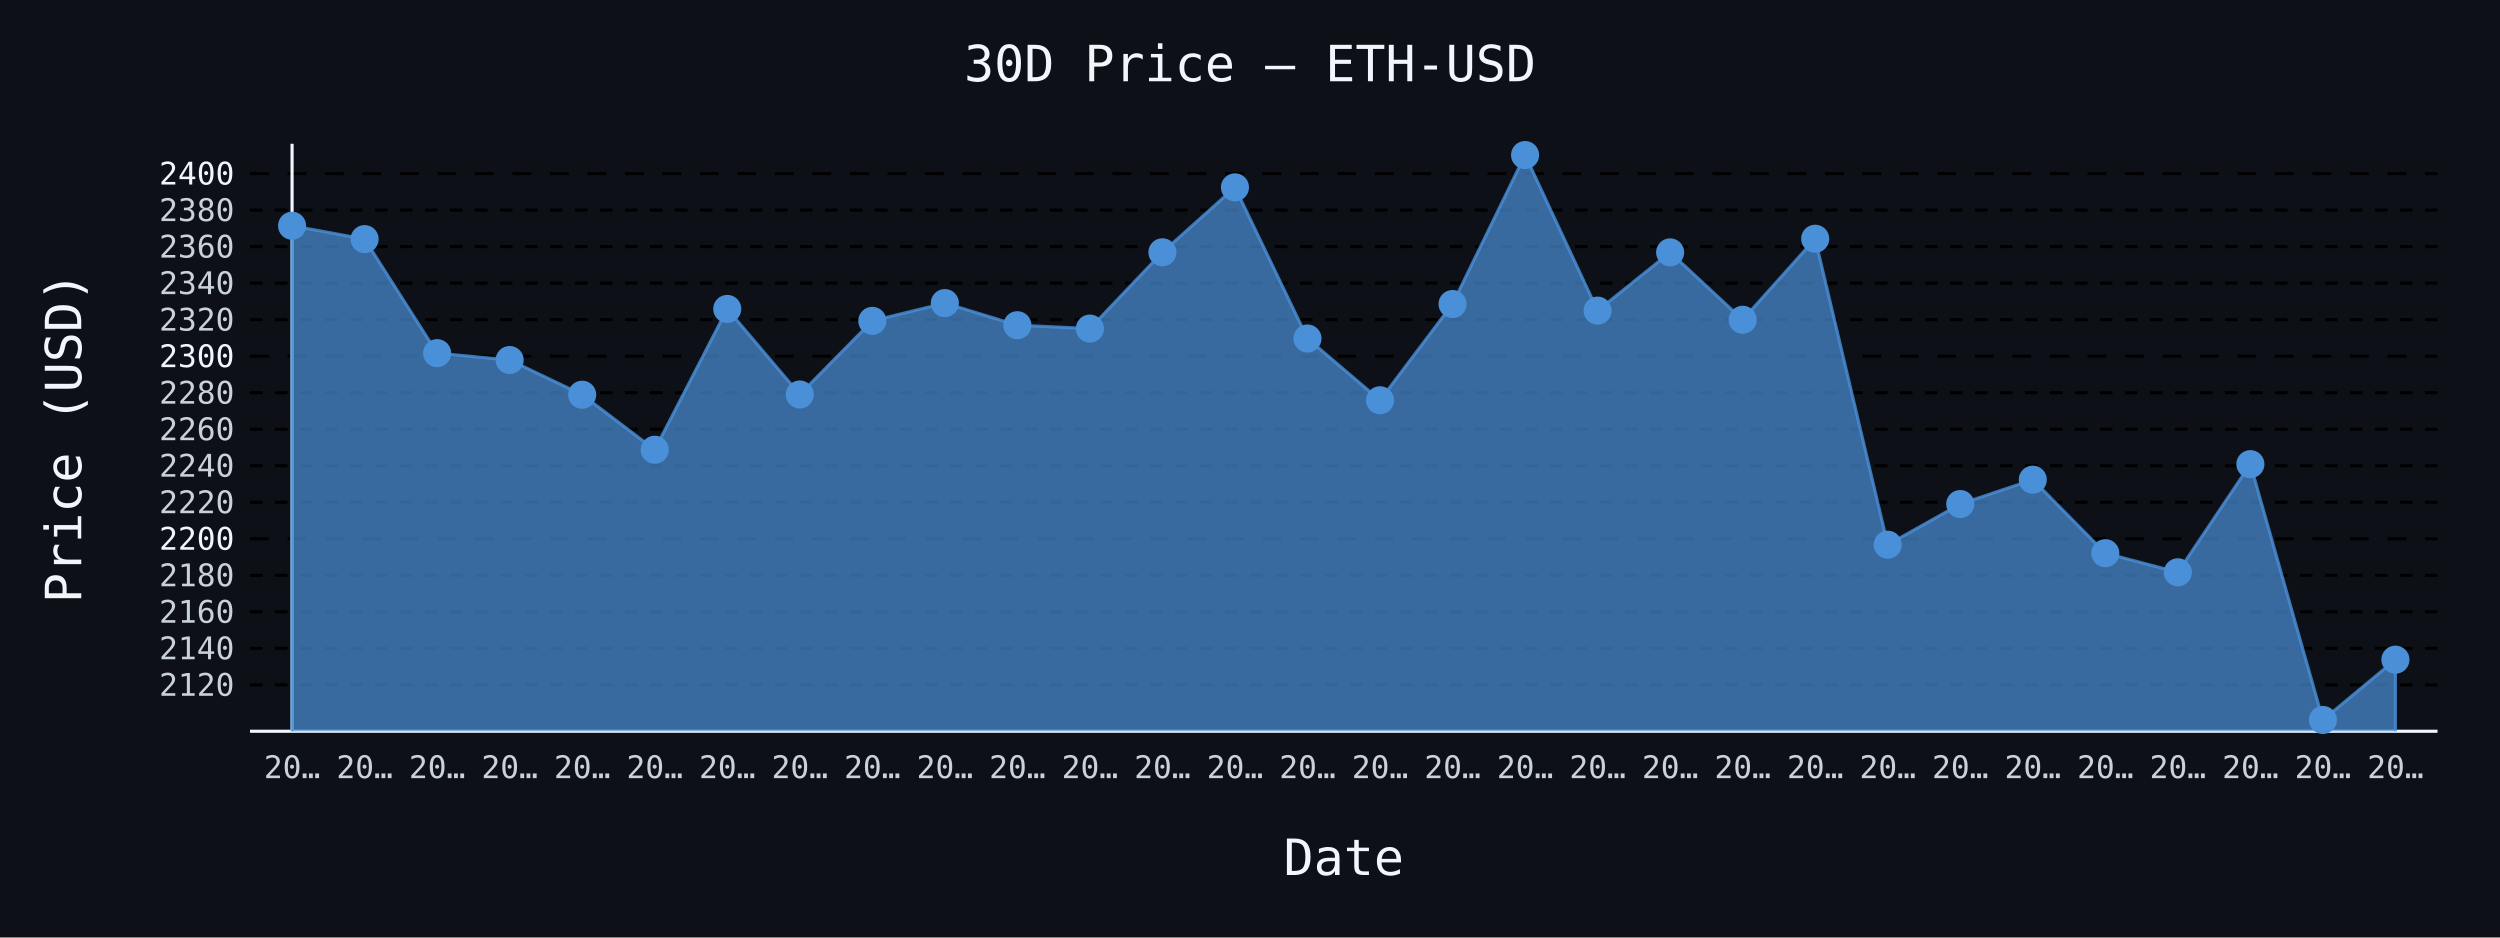
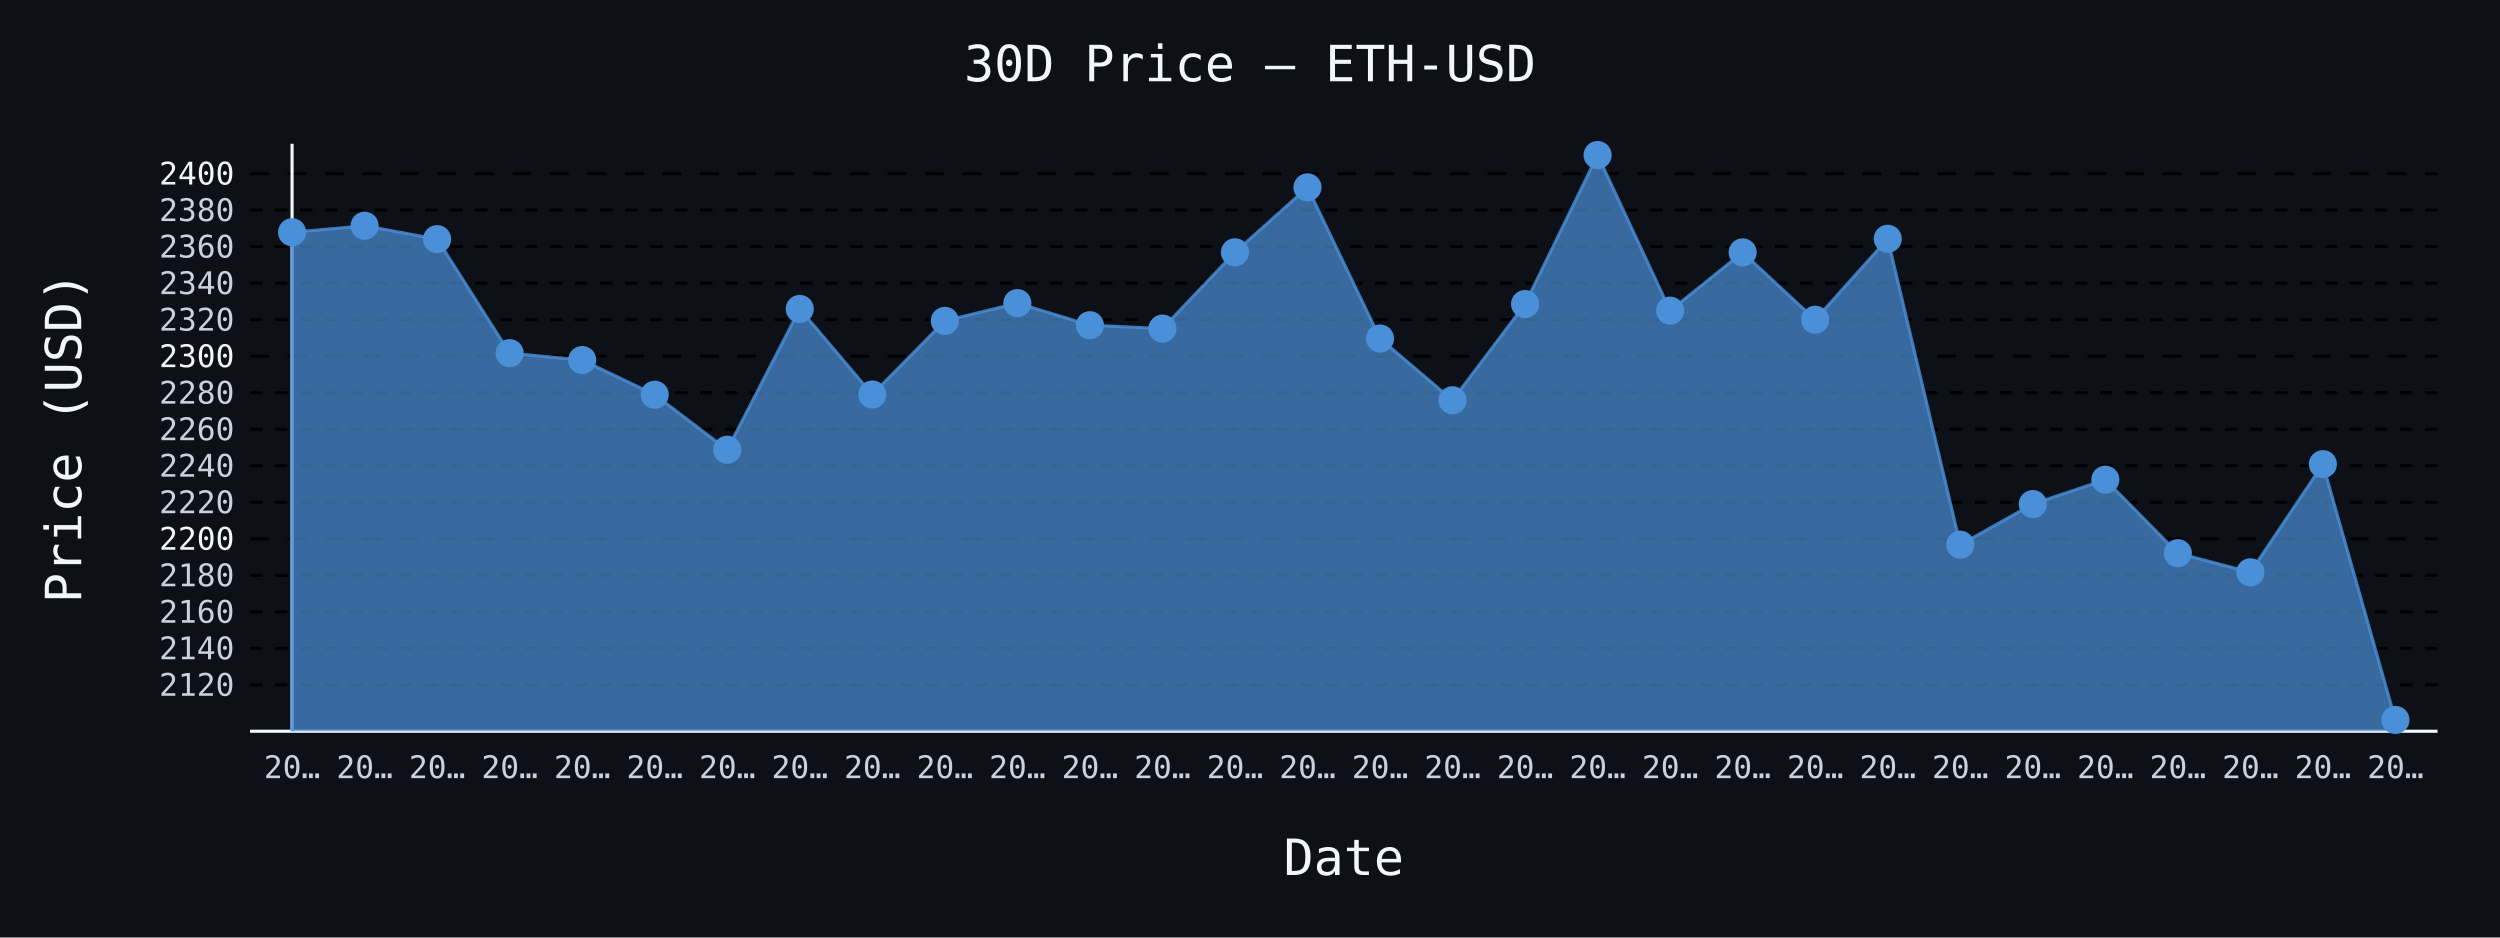
- <svg xmlns="http://www.w3.org/2000/svg" id="chart-30304eed-daf2-4668-8ac1-941d4f22b1d4" class="pygal-chart" viewBox="0 0 800 300">
+ <svg xmlns="http://www.w3.org/2000/svg" id="chart-751005ef-a789-4a77-8c87-57ee748e012a" class="pygal-chart" viewBox="0 0 800 300">
  <defs>
-     <style type="text/css">#chart-30304eed-daf2-4668-8ac1-941d4f22b1d4{-webkit-user-select:none;-webkit-font-smoothing:antialiased;font-family:monospace}#chart-30304eed-daf2-4668-8ac1-941d4f22b1d4 .title{font-family:monospace;font-size:16px}#chart-30304eed-daf2-4668-8ac1-941d4f22b1d4 .legends .legend text{font-family:monospace;font-size:14px}#chart-30304eed-daf2-4668-8ac1-941d4f22b1d4 .axis text{font-family:monospace;font-size:10px}#chart-30304eed-daf2-4668-8ac1-941d4f22b1d4 .axis text.major{font-family:monospace;font-size:10px}#chart-30304eed-daf2-4668-8ac1-941d4f22b1d4 .text-overlay text.value{font-family:monospace;font-size:16px}#chart-30304eed-daf2-4668-8ac1-941d4f22b1d4 .text-overlay text.label{font-family:monospace;font-size:10px}#chart-30304eed-daf2-4668-8ac1-941d4f22b1d4 .tooltip{font-family:monospace;font-size:14px}#chart-30304eed-daf2-4668-8ac1-941d4f22b1d4 text.no_data{font-family:monospace;font-size:64px}
- #chart-30304eed-daf2-4668-8ac1-941d4f22b1d4{background-color:#0d1117}#chart-30304eed-daf2-4668-8ac1-941d4f22b1d4 path,#chart-30304eed-daf2-4668-8ac1-941d4f22b1d4 line,#chart-30304eed-daf2-4668-8ac1-941d4f22b1d4 rect,#chart-30304eed-daf2-4668-8ac1-941d4f22b1d4 circle{-webkit-transition:150ms;-moz-transition:150ms;transition:150ms}#chart-30304eed-daf2-4668-8ac1-941d4f22b1d4 .graph &gt; .background{fill:#0d1117}#chart-30304eed-daf2-4668-8ac1-941d4f22b1d4 .plot &gt; .background{fill:#0d1117}#chart-30304eed-daf2-4668-8ac1-941d4f22b1d4 .graph{fill:#c9d1d9}#chart-30304eed-daf2-4668-8ac1-941d4f22b1d4 text.no_data{fill:#f0f6fc}#chart-30304eed-daf2-4668-8ac1-941d4f22b1d4 .title{fill:#f0f6fc}#chart-30304eed-daf2-4668-8ac1-941d4f22b1d4 .legends .legend text{fill:#c9d1d9}#chart-30304eed-daf2-4668-8ac1-941d4f22b1d4 .legends .legend:hover text{fill:#f0f6fc}#chart-30304eed-daf2-4668-8ac1-941d4f22b1d4 .axis .line{stroke:#f0f6fc}#chart-30304eed-daf2-4668-8ac1-941d4f22b1d4 .axis .guide.line{stroke:#8b949e}#chart-30304eed-daf2-4668-8ac1-941d4f22b1d4 .axis .major.line{stroke:#c9d1d9}#chart-30304eed-daf2-4668-8ac1-941d4f22b1d4 .axis text.major{fill:#f0f6fc}#chart-30304eed-daf2-4668-8ac1-941d4f22b1d4 .axis.y .guides:hover .guide.line,#chart-30304eed-daf2-4668-8ac1-941d4f22b1d4 .line-graph .axis.x .guides:hover .guide.line,#chart-30304eed-daf2-4668-8ac1-941d4f22b1d4 .stackedline-graph .axis.x .guides:hover .guide.line,#chart-30304eed-daf2-4668-8ac1-941d4f22b1d4 .xy-graph .axis.x .guides:hover .guide.line{stroke:#f0f6fc}#chart-30304eed-daf2-4668-8ac1-941d4f22b1d4 .axis .guides:hover text{fill:#f0f6fc}#chart-30304eed-daf2-4668-8ac1-941d4f22b1d4 .reactive{fill-opacity:.7;stroke-opacity:.8;stroke-width:1}#chart-30304eed-daf2-4668-8ac1-941d4f22b1d4 .ci{stroke:#c9d1d9}#chart-30304eed-daf2-4668-8ac1-941d4f22b1d4 .reactive.active,#chart-30304eed-daf2-4668-8ac1-941d4f22b1d4 .active .reactive{fill-opacity:.8;stroke-opacity:.9;stroke-width:4}#chart-30304eed-daf2-4668-8ac1-941d4f22b1d4 .ci .reactive.active{stroke-width:1.5}#chart-30304eed-daf2-4668-8ac1-941d4f22b1d4 .series text{fill:#f0f6fc}#chart-30304eed-daf2-4668-8ac1-941d4f22b1d4 .tooltip rect{fill:#0d1117;stroke:#f0f6fc;-webkit-transition:opacity 150ms;-moz-transition:opacity 150ms;transition:opacity 150ms}#chart-30304eed-daf2-4668-8ac1-941d4f22b1d4 .tooltip .label{fill:#c9d1d9}#chart-30304eed-daf2-4668-8ac1-941d4f22b1d4 .tooltip .label{fill:#c9d1d9}#chart-30304eed-daf2-4668-8ac1-941d4f22b1d4 .tooltip .legend{font-size:.8em;fill:#8b949e}#chart-30304eed-daf2-4668-8ac1-941d4f22b1d4 .tooltip .x_label{font-size:.6em;fill:#f0f6fc}#chart-30304eed-daf2-4668-8ac1-941d4f22b1d4 .tooltip .xlink{font-size:.5em;text-decoration:underline}#chart-30304eed-daf2-4668-8ac1-941d4f22b1d4 .tooltip .value{font-size:1.5em}#chart-30304eed-daf2-4668-8ac1-941d4f22b1d4 .bound{font-size:.5em}#chart-30304eed-daf2-4668-8ac1-941d4f22b1d4 .max-value{font-size:.75em;fill:#8b949e}#chart-30304eed-daf2-4668-8ac1-941d4f22b1d4 .map-element{fill:#0d1117;stroke:#8b949e !important}#chart-30304eed-daf2-4668-8ac1-941d4f22b1d4 .map-element .reactive{fill-opacity:inherit;stroke-opacity:inherit}#chart-30304eed-daf2-4668-8ac1-941d4f22b1d4 .color-0,#chart-30304eed-daf2-4668-8ac1-941d4f22b1d4 .color-0 a:visited{stroke:#4a90d9;fill:#4a90d9}#chart-30304eed-daf2-4668-8ac1-941d4f22b1d4 .text-overlay .color-0 text{fill:black}
- #chart-30304eed-daf2-4668-8ac1-941d4f22b1d4 text.no_data{text-anchor:middle}#chart-30304eed-daf2-4668-8ac1-941d4f22b1d4 .guide.line{fill:none}#chart-30304eed-daf2-4668-8ac1-941d4f22b1d4 .centered{text-anchor:middle}#chart-30304eed-daf2-4668-8ac1-941d4f22b1d4 .title{text-anchor:middle}#chart-30304eed-daf2-4668-8ac1-941d4f22b1d4 .legends .legend text{fill-opacity:1}#chart-30304eed-daf2-4668-8ac1-941d4f22b1d4 .axis.x text{text-anchor:middle}#chart-30304eed-daf2-4668-8ac1-941d4f22b1d4 .axis.x:not(.web) text[transform]{text-anchor:start}#chart-30304eed-daf2-4668-8ac1-941d4f22b1d4 .axis.x:not(.web) text[transform].backwards{text-anchor:end}#chart-30304eed-daf2-4668-8ac1-941d4f22b1d4 .axis.y text{text-anchor:end}#chart-30304eed-daf2-4668-8ac1-941d4f22b1d4 .axis.y text[transform].backwards{text-anchor:start}#chart-30304eed-daf2-4668-8ac1-941d4f22b1d4 .axis.y2 text{text-anchor:start}#chart-30304eed-daf2-4668-8ac1-941d4f22b1d4 .axis.y2 text[transform].backwards{text-anchor:end}#chart-30304eed-daf2-4668-8ac1-941d4f22b1d4 .axis .guide.line{stroke-dasharray:4,4;stroke:black}#chart-30304eed-daf2-4668-8ac1-941d4f22b1d4 .axis .major.guide.line{stroke-dasharray:6,6;stroke:black}#chart-30304eed-daf2-4668-8ac1-941d4f22b1d4 .horizontal .axis.y .guide.line,#chart-30304eed-daf2-4668-8ac1-941d4f22b1d4 .horizontal .axis.y2 .guide.line,#chart-30304eed-daf2-4668-8ac1-941d4f22b1d4 .vertical .axis.x .guide.line{opacity:0}#chart-30304eed-daf2-4668-8ac1-941d4f22b1d4 .horizontal .axis.always_show .guide.line,#chart-30304eed-daf2-4668-8ac1-941d4f22b1d4 .vertical .axis.always_show .guide.line{opacity:1 !important}#chart-30304eed-daf2-4668-8ac1-941d4f22b1d4 .axis.y .guides:hover .guide.line,#chart-30304eed-daf2-4668-8ac1-941d4f22b1d4 .axis.y2 .guides:hover .guide.line,#chart-30304eed-daf2-4668-8ac1-941d4f22b1d4 .axis.x .guides:hover .guide.line{opacity:1}#chart-30304eed-daf2-4668-8ac1-941d4f22b1d4 .axis .guides:hover text{opacity:1}#chart-30304eed-daf2-4668-8ac1-941d4f22b1d4 .nofill{fill:none}#chart-30304eed-daf2-4668-8ac1-941d4f22b1d4 .subtle-fill{fill-opacity:.2}#chart-30304eed-daf2-4668-8ac1-941d4f22b1d4 .dot{stroke-width:1px;fill-opacity:1;stroke-opacity:1}#chart-30304eed-daf2-4668-8ac1-941d4f22b1d4 .dot.active{stroke-width:5px}#chart-30304eed-daf2-4668-8ac1-941d4f22b1d4 .dot.negative{fill:transparent}#chart-30304eed-daf2-4668-8ac1-941d4f22b1d4 text,#chart-30304eed-daf2-4668-8ac1-941d4f22b1d4 tspan{stroke:none !important}#chart-30304eed-daf2-4668-8ac1-941d4f22b1d4 .series text.active{opacity:1}#chart-30304eed-daf2-4668-8ac1-941d4f22b1d4 .tooltip rect{fill-opacity:.95;stroke-width:.5}#chart-30304eed-daf2-4668-8ac1-941d4f22b1d4 .tooltip text{fill-opacity:1}#chart-30304eed-daf2-4668-8ac1-941d4f22b1d4 .showable{visibility:hidden}#chart-30304eed-daf2-4668-8ac1-941d4f22b1d4 .showable.shown{visibility:visible}#chart-30304eed-daf2-4668-8ac1-941d4f22b1d4 .gauge-background{fill:rgba(229,229,229,1);stroke:none}#chart-30304eed-daf2-4668-8ac1-941d4f22b1d4 .bg-lines{stroke:#0d1117;stroke-width:2px}</style>
+     <style type="text/css">#chart-751005ef-a789-4a77-8c87-57ee748e012a{-webkit-user-select:none;-webkit-font-smoothing:antialiased;font-family:monospace}#chart-751005ef-a789-4a77-8c87-57ee748e012a .title{font-family:monospace;font-size:16px}#chart-751005ef-a789-4a77-8c87-57ee748e012a .legends .legend text{font-family:monospace;font-size:14px}#chart-751005ef-a789-4a77-8c87-57ee748e012a .axis text{font-family:monospace;font-size:10px}#chart-751005ef-a789-4a77-8c87-57ee748e012a .axis text.major{font-family:monospace;font-size:10px}#chart-751005ef-a789-4a77-8c87-57ee748e012a .text-overlay text.value{font-family:monospace;font-size:16px}#chart-751005ef-a789-4a77-8c87-57ee748e012a .text-overlay text.label{font-family:monospace;font-size:10px}#chart-751005ef-a789-4a77-8c87-57ee748e012a .tooltip{font-family:monospace;font-size:14px}#chart-751005ef-a789-4a77-8c87-57ee748e012a text.no_data{font-family:monospace;font-size:64px}
+ #chart-751005ef-a789-4a77-8c87-57ee748e012a{background-color:#0d1117}#chart-751005ef-a789-4a77-8c87-57ee748e012a path,#chart-751005ef-a789-4a77-8c87-57ee748e012a line,#chart-751005ef-a789-4a77-8c87-57ee748e012a rect,#chart-751005ef-a789-4a77-8c87-57ee748e012a circle{-webkit-transition:150ms;-moz-transition:150ms;transition:150ms}#chart-751005ef-a789-4a77-8c87-57ee748e012a .graph &gt; .background{fill:#0d1117}#chart-751005ef-a789-4a77-8c87-57ee748e012a .plot &gt; .background{fill:#0d1117}#chart-751005ef-a789-4a77-8c87-57ee748e012a .graph{fill:#c9d1d9}#chart-751005ef-a789-4a77-8c87-57ee748e012a text.no_data{fill:#f0f6fc}#chart-751005ef-a789-4a77-8c87-57ee748e012a .title{fill:#f0f6fc}#chart-751005ef-a789-4a77-8c87-57ee748e012a .legends .legend text{fill:#c9d1d9}#chart-751005ef-a789-4a77-8c87-57ee748e012a .legends .legend:hover text{fill:#f0f6fc}#chart-751005ef-a789-4a77-8c87-57ee748e012a .axis .line{stroke:#f0f6fc}#chart-751005ef-a789-4a77-8c87-57ee748e012a .axis .guide.line{stroke:#8b949e}#chart-751005ef-a789-4a77-8c87-57ee748e012a .axis .major.line{stroke:#c9d1d9}#chart-751005ef-a789-4a77-8c87-57ee748e012a .axis text.major{fill:#f0f6fc}#chart-751005ef-a789-4a77-8c87-57ee748e012a .axis.y .guides:hover .guide.line,#chart-751005ef-a789-4a77-8c87-57ee748e012a .line-graph .axis.x .guides:hover .guide.line,#chart-751005ef-a789-4a77-8c87-57ee748e012a .stackedline-graph .axis.x .guides:hover .guide.line,#chart-751005ef-a789-4a77-8c87-57ee748e012a .xy-graph .axis.x .guides:hover .guide.line{stroke:#f0f6fc}#chart-751005ef-a789-4a77-8c87-57ee748e012a .axis .guides:hover text{fill:#f0f6fc}#chart-751005ef-a789-4a77-8c87-57ee748e012a .reactive{fill-opacity:.7;stroke-opacity:.8;stroke-width:1}#chart-751005ef-a789-4a77-8c87-57ee748e012a .ci{stroke:#c9d1d9}#chart-751005ef-a789-4a77-8c87-57ee748e012a .reactive.active,#chart-751005ef-a789-4a77-8c87-57ee748e012a .active .reactive{fill-opacity:.8;stroke-opacity:.9;stroke-width:4}#chart-751005ef-a789-4a77-8c87-57ee748e012a .ci .reactive.active{stroke-width:1.5}#chart-751005ef-a789-4a77-8c87-57ee748e012a .series text{fill:#f0f6fc}#chart-751005ef-a789-4a77-8c87-57ee748e012a .tooltip rect{fill:#0d1117;stroke:#f0f6fc;-webkit-transition:opacity 150ms;-moz-transition:opacity 150ms;transition:opacity 150ms}#chart-751005ef-a789-4a77-8c87-57ee748e012a .tooltip .label{fill:#c9d1d9}#chart-751005ef-a789-4a77-8c87-57ee748e012a .tooltip .label{fill:#c9d1d9}#chart-751005ef-a789-4a77-8c87-57ee748e012a .tooltip .legend{font-size:.8em;fill:#8b949e}#chart-751005ef-a789-4a77-8c87-57ee748e012a .tooltip .x_label{font-size:.6em;fill:#f0f6fc}#chart-751005ef-a789-4a77-8c87-57ee748e012a .tooltip .xlink{font-size:.5em;text-decoration:underline}#chart-751005ef-a789-4a77-8c87-57ee748e012a .tooltip .value{font-size:1.5em}#chart-751005ef-a789-4a77-8c87-57ee748e012a .bound{font-size:.5em}#chart-751005ef-a789-4a77-8c87-57ee748e012a .max-value{font-size:.75em;fill:#8b949e}#chart-751005ef-a789-4a77-8c87-57ee748e012a .map-element{fill:#0d1117;stroke:#8b949e !important}#chart-751005ef-a789-4a77-8c87-57ee748e012a .map-element .reactive{fill-opacity:inherit;stroke-opacity:inherit}#chart-751005ef-a789-4a77-8c87-57ee748e012a .color-0,#chart-751005ef-a789-4a77-8c87-57ee748e012a .color-0 a:visited{stroke:#4a90d9;fill:#4a90d9}#chart-751005ef-a789-4a77-8c87-57ee748e012a .text-overlay .color-0 text{fill:black}
+ #chart-751005ef-a789-4a77-8c87-57ee748e012a text.no_data{text-anchor:middle}#chart-751005ef-a789-4a77-8c87-57ee748e012a .guide.line{fill:none}#chart-751005ef-a789-4a77-8c87-57ee748e012a .centered{text-anchor:middle}#chart-751005ef-a789-4a77-8c87-57ee748e012a .title{text-anchor:middle}#chart-751005ef-a789-4a77-8c87-57ee748e012a .legends .legend text{fill-opacity:1}#chart-751005ef-a789-4a77-8c87-57ee748e012a .axis.x text{text-anchor:middle}#chart-751005ef-a789-4a77-8c87-57ee748e012a .axis.x:not(.web) text[transform]{text-anchor:start}#chart-751005ef-a789-4a77-8c87-57ee748e012a .axis.x:not(.web) text[transform].backwards{text-anchor:end}#chart-751005ef-a789-4a77-8c87-57ee748e012a .axis.y text{text-anchor:end}#chart-751005ef-a789-4a77-8c87-57ee748e012a .axis.y text[transform].backwards{text-anchor:start}#chart-751005ef-a789-4a77-8c87-57ee748e012a .axis.y2 text{text-anchor:start}#chart-751005ef-a789-4a77-8c87-57ee748e012a .axis.y2 text[transform].backwards{text-anchor:end}#chart-751005ef-a789-4a77-8c87-57ee748e012a .axis .guide.line{stroke-dasharray:4,4;stroke:black}#chart-751005ef-a789-4a77-8c87-57ee748e012a .axis .major.guide.line{stroke-dasharray:6,6;stroke:black}#chart-751005ef-a789-4a77-8c87-57ee748e012a .horizontal .axis.y .guide.line,#chart-751005ef-a789-4a77-8c87-57ee748e012a .horizontal .axis.y2 .guide.line,#chart-751005ef-a789-4a77-8c87-57ee748e012a .vertical .axis.x .guide.line{opacity:0}#chart-751005ef-a789-4a77-8c87-57ee748e012a .horizontal .axis.always_show .guide.line,#chart-751005ef-a789-4a77-8c87-57ee748e012a .vertical .axis.always_show .guide.line{opacity:1 !important}#chart-751005ef-a789-4a77-8c87-57ee748e012a .axis.y .guides:hover .guide.line,#chart-751005ef-a789-4a77-8c87-57ee748e012a .axis.y2 .guides:hover .guide.line,#chart-751005ef-a789-4a77-8c87-57ee748e012a .axis.x .guides:hover .guide.line{opacity:1}#chart-751005ef-a789-4a77-8c87-57ee748e012a .axis .guides:hover text{opacity:1}#chart-751005ef-a789-4a77-8c87-57ee748e012a .nofill{fill:none}#chart-751005ef-a789-4a77-8c87-57ee748e012a .subtle-fill{fill-opacity:.2}#chart-751005ef-a789-4a77-8c87-57ee748e012a .dot{stroke-width:1px;fill-opacity:1;stroke-opacity:1}#chart-751005ef-a789-4a77-8c87-57ee748e012a .dot.active{stroke-width:5px}#chart-751005ef-a789-4a77-8c87-57ee748e012a .dot.negative{fill:transparent}#chart-751005ef-a789-4a77-8c87-57ee748e012a text,#chart-751005ef-a789-4a77-8c87-57ee748e012a tspan{stroke:none !important}#chart-751005ef-a789-4a77-8c87-57ee748e012a .series text.active{opacity:1}#chart-751005ef-a789-4a77-8c87-57ee748e012a .tooltip rect{fill-opacity:.95;stroke-width:.5}#chart-751005ef-a789-4a77-8c87-57ee748e012a .tooltip text{fill-opacity:1}#chart-751005ef-a789-4a77-8c87-57ee748e012a .showable{visibility:hidden}#chart-751005ef-a789-4a77-8c87-57ee748e012a .showable.shown{visibility:visible}#chart-751005ef-a789-4a77-8c87-57ee748e012a .gauge-background{fill:rgba(229,229,229,1);stroke:none}#chart-751005ef-a789-4a77-8c87-57ee748e012a .bg-lines{stroke:#0d1117;stroke-width:2px}</style>
  </defs>
  <g class="graph line-graph vertical">
    <rect x="0" y="0" width="800" height="300" class="background" />
    <g transform="translate(80, 46)" class="plot">
      <rect x="0" y="0" width="700.0" height="188" class="background" />
      <g class="axis y always_show">
        <path d="M0 188 h700" class="line" />
        <g class="guides">
          <path d="M0 173.155 h700" class="guide line" />
          <text x="-5" y="176.655" class="">2120</text>
        </g>
        <g class="guides">
          <path d="M0 161.469 h700" class="guide line" />
          <text x="-5" y="164.969" class="">2140</text>
        </g>
        <g class="guides">
          <path d="M0 149.784 h700" class="guide line" />
          <text x="-5" y="153.284" class="">2160</text>
        </g>
        <g class="guides">
          <path d="M0 138.098 h700" class="guide line" />
          <text x="-5" y="141.598" class="">2180</text>
        </g>
        <g class="guides">
          <path d="M0 126.413 h700" class="major guide line" />
          <text x="-5" y="129.913" class="major">2200</text>
        </g>
        <g class="guides">
          <path d="M0 114.727 h700" class="guide line" />
          <text x="-5" y="118.227" class="">2220</text>
        </g>
        <g class="guides">
          <path d="M0 103.042 h700" class="guide line" />
          <text x="-5" y="106.542" class="">2240</text>
        </g>
        <g class="guides">
          <path d="M0 91.356 h700" class="guide line" />
          <text x="-5" y="94.856" class="">2260</text>
        </g>
        <g class="guides">
          <path d="M0 79.671 h700" class="guide line" />
          <text x="-5" y="83.171" class="">2280</text>
        </g>
        <g class="guides">
          <path d="M0 67.985 h700" class="major guide line" />
          <text x="-5" y="71.485" class="major">2300</text>
        </g>
        <g class="guides">
          <path d="M0 56.3 h700" class="guide line" />
          <text x="-5" y="59.8" class="">2320</text>
        </g>
        <g class="guides">
          <path d="M0 44.614 h700" class="guide line" />
          <text x="-5" y="48.114" class="">2340</text>
        </g>
        <g class="guides">
          <path d="M0 32.929 h700" class="guide line" />
          <text x="-5" y="36.429" class="">2360</text>
        </g>
        <g class="guides">
          <path d="M0 21.243 h700" class="guide line" />
          <text x="-5" y="24.743" class="">2380</text>
        </g>
        <g class="guides">
          <path d="M0 9.557 h700" class="major guide line" />
          <text x="-5" y="13.057" class="major">2400</text>
        </g>
      </g>
      <g class="axis x">
        <g class="guides">
          <path d="M13.462 0 v188" class="line" />
          <text x="13.462" y="203.0" class="">20…</text>
        </g>
        <g class="guides">
          <path d="M36.671 0 v188" class="guide line" />
          <text x="36.671" y="203.0" class="">20…</text>
        </g>
        <g class="guides">
          <path d="M59.881 0 v188" class="guide line" />
          <text x="59.881" y="203.0" class="">20…</text>
        </g>
        <g class="guides">
          <path d="M83.09 0 v188" class="guide line" />
          <text x="83.09" y="203.0" class="">20…</text>
        </g>
        <g class="guides">
          <path d="M106.3 0 v188" class="guide line" />
          <text x="106.3" y="203.0" class="">20…</text>
        </g>
        <g class="guides">
          <path d="M129.509 0 v188" class="guide line" />
          <text x="129.509" y="203.0" class="">20…</text>
        </g>
        <g class="guides">
          <path d="M152.719 0 v188" class="guide line" />
          <text x="152.719" y="203.0" class="">20…</text>
        </g>
        <g class="guides">
          <path d="M175.928 0 v188" class="guide line" />
          <text x="175.928" y="203.0" class="">20…</text>
        </g>
        <g class="guides">
          <path d="M199.138 0 v188" class="guide line" />
          <text x="199.138" y="203.0" class="">20…</text>
        </g>
        <g class="guides">
          <path d="M222.347 0 v188" class="guide line" />
          <text x="222.347" y="203.0" class="">20…</text>
        </g>
        <g class="guides">
          <path d="M245.557 0 v188" class="guide line" />
          <text x="245.557" y="203.0" class="">20…</text>
        </g>
        <g class="guides">
          <path d="M268.767 0 v188" class="guide line" />
          <text x="268.767" y="203.0" class="">20…</text>
        </g>
        <g class="guides">
          <path d="M291.976 0 v188" class="guide line" />
          <text x="291.976" y="203.0" class="">20…</text>
        </g>
        <g class="guides">
          <path d="M315.186 0 v188" class="guide line" />
          <text x="315.186" y="203.0" class="">20…</text>
        </g>
        <g class="guides">
          <path d="M338.395 0 v188" class="guide line" />
          <text x="338.395" y="203.0" class="">20…</text>
        </g>
        <g class="guides">
          <path d="M361.605 0 v188" class="guide line" />
          <text x="361.605" y="203.0" class="">20…</text>
        </g>
        <g class="guides">
          <path d="M384.814 0 v188" class="guide line" />
          <text x="384.814" y="203.0" class="">20…</text>
        </g>
        <g class="guides">
          <path d="M408.024 0 v188" class="guide line" />
          <text x="408.024" y="203.0" class="">20…</text>
        </g>
        <g class="guides">
          <path d="M431.233 0 v188" class="guide line" />
          <text x="431.233" y="203.0" class="">20…</text>
        </g>
        <g class="guides">
          <path d="M454.443 0 v188" class="guide line" />
          <text x="454.443" y="203.0" class="">20…</text>
        </g>
        <g class="guides">
          <path d="M477.653 0 v188" class="guide line" />
          <text x="477.653" y="203.0" class="">20…</text>
        </g>
        <g class="guides">
          <path d="M500.862 0 v188" class="guide line" />
          <text x="500.862" y="203.0" class="">20…</text>
        </g>
        <g class="guides">
          <path d="M524.072 0 v188" class="guide line" />
          <text x="524.072" y="203.0" class="">20…</text>
        </g>
        <g class="guides">
          <path d="M547.281 0 v188" class="guide line" />
          <text x="547.281" y="203.0" class="">20…</text>
        </g>
        <g class="guides">
          <path d="M570.491 0 v188" class="guide line" />
          <text x="570.491" y="203.0" class="">20…</text>
        </g>
        <g class="guides">
          <path d="M593.7 0 v188" class="guide line" />
          <text x="593.7" y="203.0" class="">20…</text>
        </g>
        <g class="guides">
          <path d="M616.91 0 v188" class="guide line" />
          <text x="616.91" y="203.0" class="">20…</text>
        </g>
        <g class="guides">
          <path d="M640.119 0 v188" class="guide line" />
          <text x="640.119" y="203.0" class="">20…</text>
        </g>
        <g class="guides">
          <path d="M663.329 0 v188" class="guide line" />
          <text x="663.329" y="203.0" class="">20…</text>
        </g>
        <g class="guides">
          <path d="M686.538 0 v188" class="guide line" />
          <text x="686.538" y="203.0" class="">20…</text>
        </g>
      </g>
      <g class="series serie-0 color-0">
-         <path d="M13.462 188 L13.462 26.244 36.671 30.515 59.881 67.009 83.09 69.212 106.3 80.313 129.509 97.918 152.719 52.858 175.928 80.237 199.138 56.679 222.347 50.994 245.557 58.07 268.767 59.145 291.976 34.734 315.186 13.945 338.395 62.329 361.605 82.084 384.814 51.292 408.024 3.615 431.233 53.402 454.443 34.763 477.653 56.329 500.862 30.404 524.072 128.306 547.281 115.294 570.491 107.5 593.7 131.023 616.91 137.134 640.119 102.528 663.329 184.385 686.538 165.092 686.538 188" class="line reactive" />
+         <path d="M13.462 188 L13.462 28.319 36.671 26.244 59.881 30.515 83.09 67.009 106.3 69.212 129.509 80.313 152.719 97.918 175.928 52.858 199.138 80.237 222.347 56.679 245.557 50.994 268.767 58.07 291.976 59.145 315.186 34.734 338.395 13.945 361.605 62.329 384.814 82.084 408.024 51.292 431.233 3.615 454.443 53.402 477.653 34.763 500.862 56.329 524.072 30.404 547.281 128.306 570.491 115.294 593.7 107.5 616.91 131.023 640.119 137.134 663.329 102.528 686.538 184.385 686.538 188" class="line reactive" />
      </g>
    </g>
    <g class="titles">
      <text x="400.0" y="26" class="title plot_title">30D Price — ETH-USD</text>
      <text x="430.0" y="280" class="title">Date</text>
      <text x="0" y="166.0" class="title" transform="rotate(-90 0 140)">Price (USD)</text>
    </g>
    <g transform="translate(80, 46)" class="plot overlay">
      <g class="series serie-0 color-0">
        <g class="dots">
-           <circle cx="13.462" cy="26.244" r="4" class="dot reactive tooltip-trigger" />
-         </g>
-         <g class="dots">
-           <circle cx="36.671" cy="30.515" r="4" class="dot reactive tooltip-trigger" />
-         </g>
-         <g class="dots">
-           <circle cx="59.881" cy="67.009" r="4" class="dot reactive tooltip-trigger" />
-         </g>
-         <g class="dots">
-           <circle cx="83.09" cy="69.212" r="4" class="dot reactive tooltip-trigger" />
-         </g>
-         <g class="dots">
-           <circle cx="106.3" cy="80.313" r="4" class="dot reactive tooltip-trigger" />
-         </g>
-         <g class="dots">
-           <circle cx="129.509" cy="97.918" r="4" class="dot reactive tooltip-trigger" />
-         </g>
-         <g class="dots">
-           <circle cx="152.719" cy="52.858" r="4" class="dot reactive tooltip-trigger" />
-         </g>
-         <g class="dots">
-           <circle cx="175.928" cy="80.237" r="4" class="dot reactive tooltip-trigger" />
-         </g>
-         <g class="dots">
-           <circle cx="199.138" cy="56.679" r="4" class="dot reactive tooltip-trigger" />
-         </g>
-         <g class="dots">
-           <circle cx="222.347" cy="50.994" r="4" class="dot reactive tooltip-trigger" />
-         </g>
-         <g class="dots">
-           <circle cx="245.557" cy="58.07" r="4" class="dot reactive tooltip-trigger" />
-         </g>
-         <g class="dots">
-           <circle cx="268.767" cy="59.145" r="4" class="dot reactive tooltip-trigger" />
-         </g>
-         <g class="dots">
-           <circle cx="291.976" cy="34.734" r="4" class="dot reactive tooltip-trigger" />
-         </g>
-         <g class="dots">
-           <circle cx="315.186" cy="13.945" r="4" class="dot reactive tooltip-trigger" />
-         </g>
-         <g class="dots">
-           <circle cx="338.395" cy="62.329" r="4" class="dot reactive tooltip-trigger" />
-         </g>
-         <g class="dots">
-           <circle cx="361.605" cy="82.084" r="4" class="dot reactive tooltip-trigger" />
-         </g>
-         <g class="dots">
-           <circle cx="384.814" cy="51.292" r="4" class="dot reactive tooltip-trigger" />
-         </g>
-         <g class="dots">
-           <circle cx="408.024" cy="3.615" r="4" class="dot reactive tooltip-trigger" />
-         </g>
-         <g class="dots">
-           <circle cx="431.233" cy="53.402" r="4" class="dot reactive tooltip-trigger" />
-         </g>
-         <g class="dots">
-           <circle cx="454.443" cy="34.763" r="4" class="dot reactive tooltip-trigger" />
-         </g>
-         <g class="dots">
-           <circle cx="477.653" cy="56.329" r="4" class="dot reactive tooltip-trigger" />
-         </g>
-         <g class="dots">
-           <circle cx="500.862" cy="30.404" r="4" class="dot reactive tooltip-trigger" />
-         </g>
-         <g class="dots">
-           <circle cx="524.072" cy="128.306" r="4" class="dot reactive tooltip-trigger" />
-         </g>
-         <g class="dots">
-           <circle cx="547.281" cy="115.294" r="4" class="dot reactive tooltip-trigger" />
-         </g>
-         <g class="dots">
-           <circle cx="570.491" cy="107.5" r="4" class="dot reactive tooltip-trigger" />
-         </g>
-         <g class="dots">
-           <circle cx="593.7" cy="131.023" r="4" class="dot reactive tooltip-trigger" />
-         </g>
-         <g class="dots">
-           <circle cx="616.91" cy="137.134" r="4" class="dot reactive tooltip-trigger" />
-         </g>
-         <g class="dots">
-           <circle cx="640.119" cy="102.528" r="4" class="dot reactive tooltip-trigger" />
-         </g>
-         <g class="dots">
-           <circle cx="663.329" cy="184.385" r="4" class="dot reactive tooltip-trigger" />
-         </g>
-         <g class="dots">
-           <circle cx="686.538" cy="165.092" r="4" class="dot reactive tooltip-trigger" />
+           <circle cx="13.462" cy="28.319" r="4" class="dot reactive tooltip-trigger" />
+         </g>
+         <g class="dots">
+           <circle cx="36.671" cy="26.244" r="4" class="dot reactive tooltip-trigger" />
+         </g>
+         <g class="dots">
+           <circle cx="59.881" cy="30.515" r="4" class="dot reactive tooltip-trigger" />
+         </g>
+         <g class="dots">
+           <circle cx="83.09" cy="67.009" r="4" class="dot reactive tooltip-trigger" />
+         </g>
+         <g class="dots">
+           <circle cx="106.3" cy="69.212" r="4" class="dot reactive tooltip-trigger" />
+         </g>
+         <g class="dots">
+           <circle cx="129.509" cy="80.313" r="4" class="dot reactive tooltip-trigger" />
+         </g>
+         <g class="dots">
+           <circle cx="152.719" cy="97.918" r="4" class="dot reactive tooltip-trigger" />
+         </g>
+         <g class="dots">
+           <circle cx="175.928" cy="52.858" r="4" class="dot reactive tooltip-trigger" />
+         </g>
+         <g class="dots">
+           <circle cx="199.138" cy="80.237" r="4" class="dot reactive tooltip-trigger" />
+         </g>
+         <g class="dots">
+           <circle cx="222.347" cy="56.679" r="4" class="dot reactive tooltip-trigger" />
+         </g>
+         <g class="dots">
+           <circle cx="245.557" cy="50.994" r="4" class="dot reactive tooltip-trigger" />
+         </g>
+         <g class="dots">
+           <circle cx="268.767" cy="58.07" r="4" class="dot reactive tooltip-trigger" />
+         </g>
+         <g class="dots">
+           <circle cx="291.976" cy="59.145" r="4" class="dot reactive tooltip-trigger" />
+         </g>
+         <g class="dots">
+           <circle cx="315.186" cy="34.734" r="4" class="dot reactive tooltip-trigger" />
+         </g>
+         <g class="dots">
+           <circle cx="338.395" cy="13.945" r="4" class="dot reactive tooltip-trigger" />
+         </g>
+         <g class="dots">
+           <circle cx="361.605" cy="62.329" r="4" class="dot reactive tooltip-trigger" />
+         </g>
+         <g class="dots">
+           <circle cx="384.814" cy="82.084" r="4" class="dot reactive tooltip-trigger" />
+         </g>
+         <g class="dots">
+           <circle cx="408.024" cy="51.292" r="4" class="dot reactive tooltip-trigger" />
+         </g>
+         <g class="dots">
+           <circle cx="431.233" cy="3.615" r="4" class="dot reactive tooltip-trigger" />
+         </g>
+         <g class="dots">
+           <circle cx="454.443" cy="53.402" r="4" class="dot reactive tooltip-trigger" />
+         </g>
+         <g class="dots">
+           <circle cx="477.653" cy="34.763" r="4" class="dot reactive tooltip-trigger" />
+         </g>
+         <g class="dots">
+           <circle cx="500.862" cy="56.329" r="4" class="dot reactive tooltip-trigger" />
+         </g>
+         <g class="dots">
+           <circle cx="524.072" cy="30.404" r="4" class="dot reactive tooltip-trigger" />
+         </g>
+         <g class="dots">
+           <circle cx="547.281" cy="128.306" r="4" class="dot reactive tooltip-trigger" />
+         </g>
+         <g class="dots">
+           <circle cx="570.491" cy="115.294" r="4" class="dot reactive tooltip-trigger" />
+         </g>
+         <g class="dots">
+           <circle cx="593.7" cy="107.5" r="4" class="dot reactive tooltip-trigger" />
+         </g>
+         <g class="dots">
+           <circle cx="616.91" cy="131.023" r="4" class="dot reactive tooltip-trigger" />
+         </g>
+         <g class="dots">
+           <circle cx="640.119" cy="137.134" r="4" class="dot reactive tooltip-trigger" />
+         </g>
+         <g class="dots">
+           <circle cx="663.329" cy="102.528" r="4" class="dot reactive tooltip-trigger" />
+         </g>
+         <g class="dots">
+           <circle cx="686.538" cy="184.385" r="4" class="dot reactive tooltip-trigger" />
        </g>
      </g>
    </g>
    <g transform="translate(80, 46)" class="plot text-overlay">
      <g class="series serie-0 color-0" />
    </g>
    <g transform="translate(80, 46)" class="plot tooltip-overlay">
      <g transform="translate(0 0)" style="opacity: 0" class="tooltip">
        <rect rx="0" ry="0" width="0" height="0" class="tooltip-box" />
        <g class="text" />
      </g>
    </g>
  </g>
</svg>
